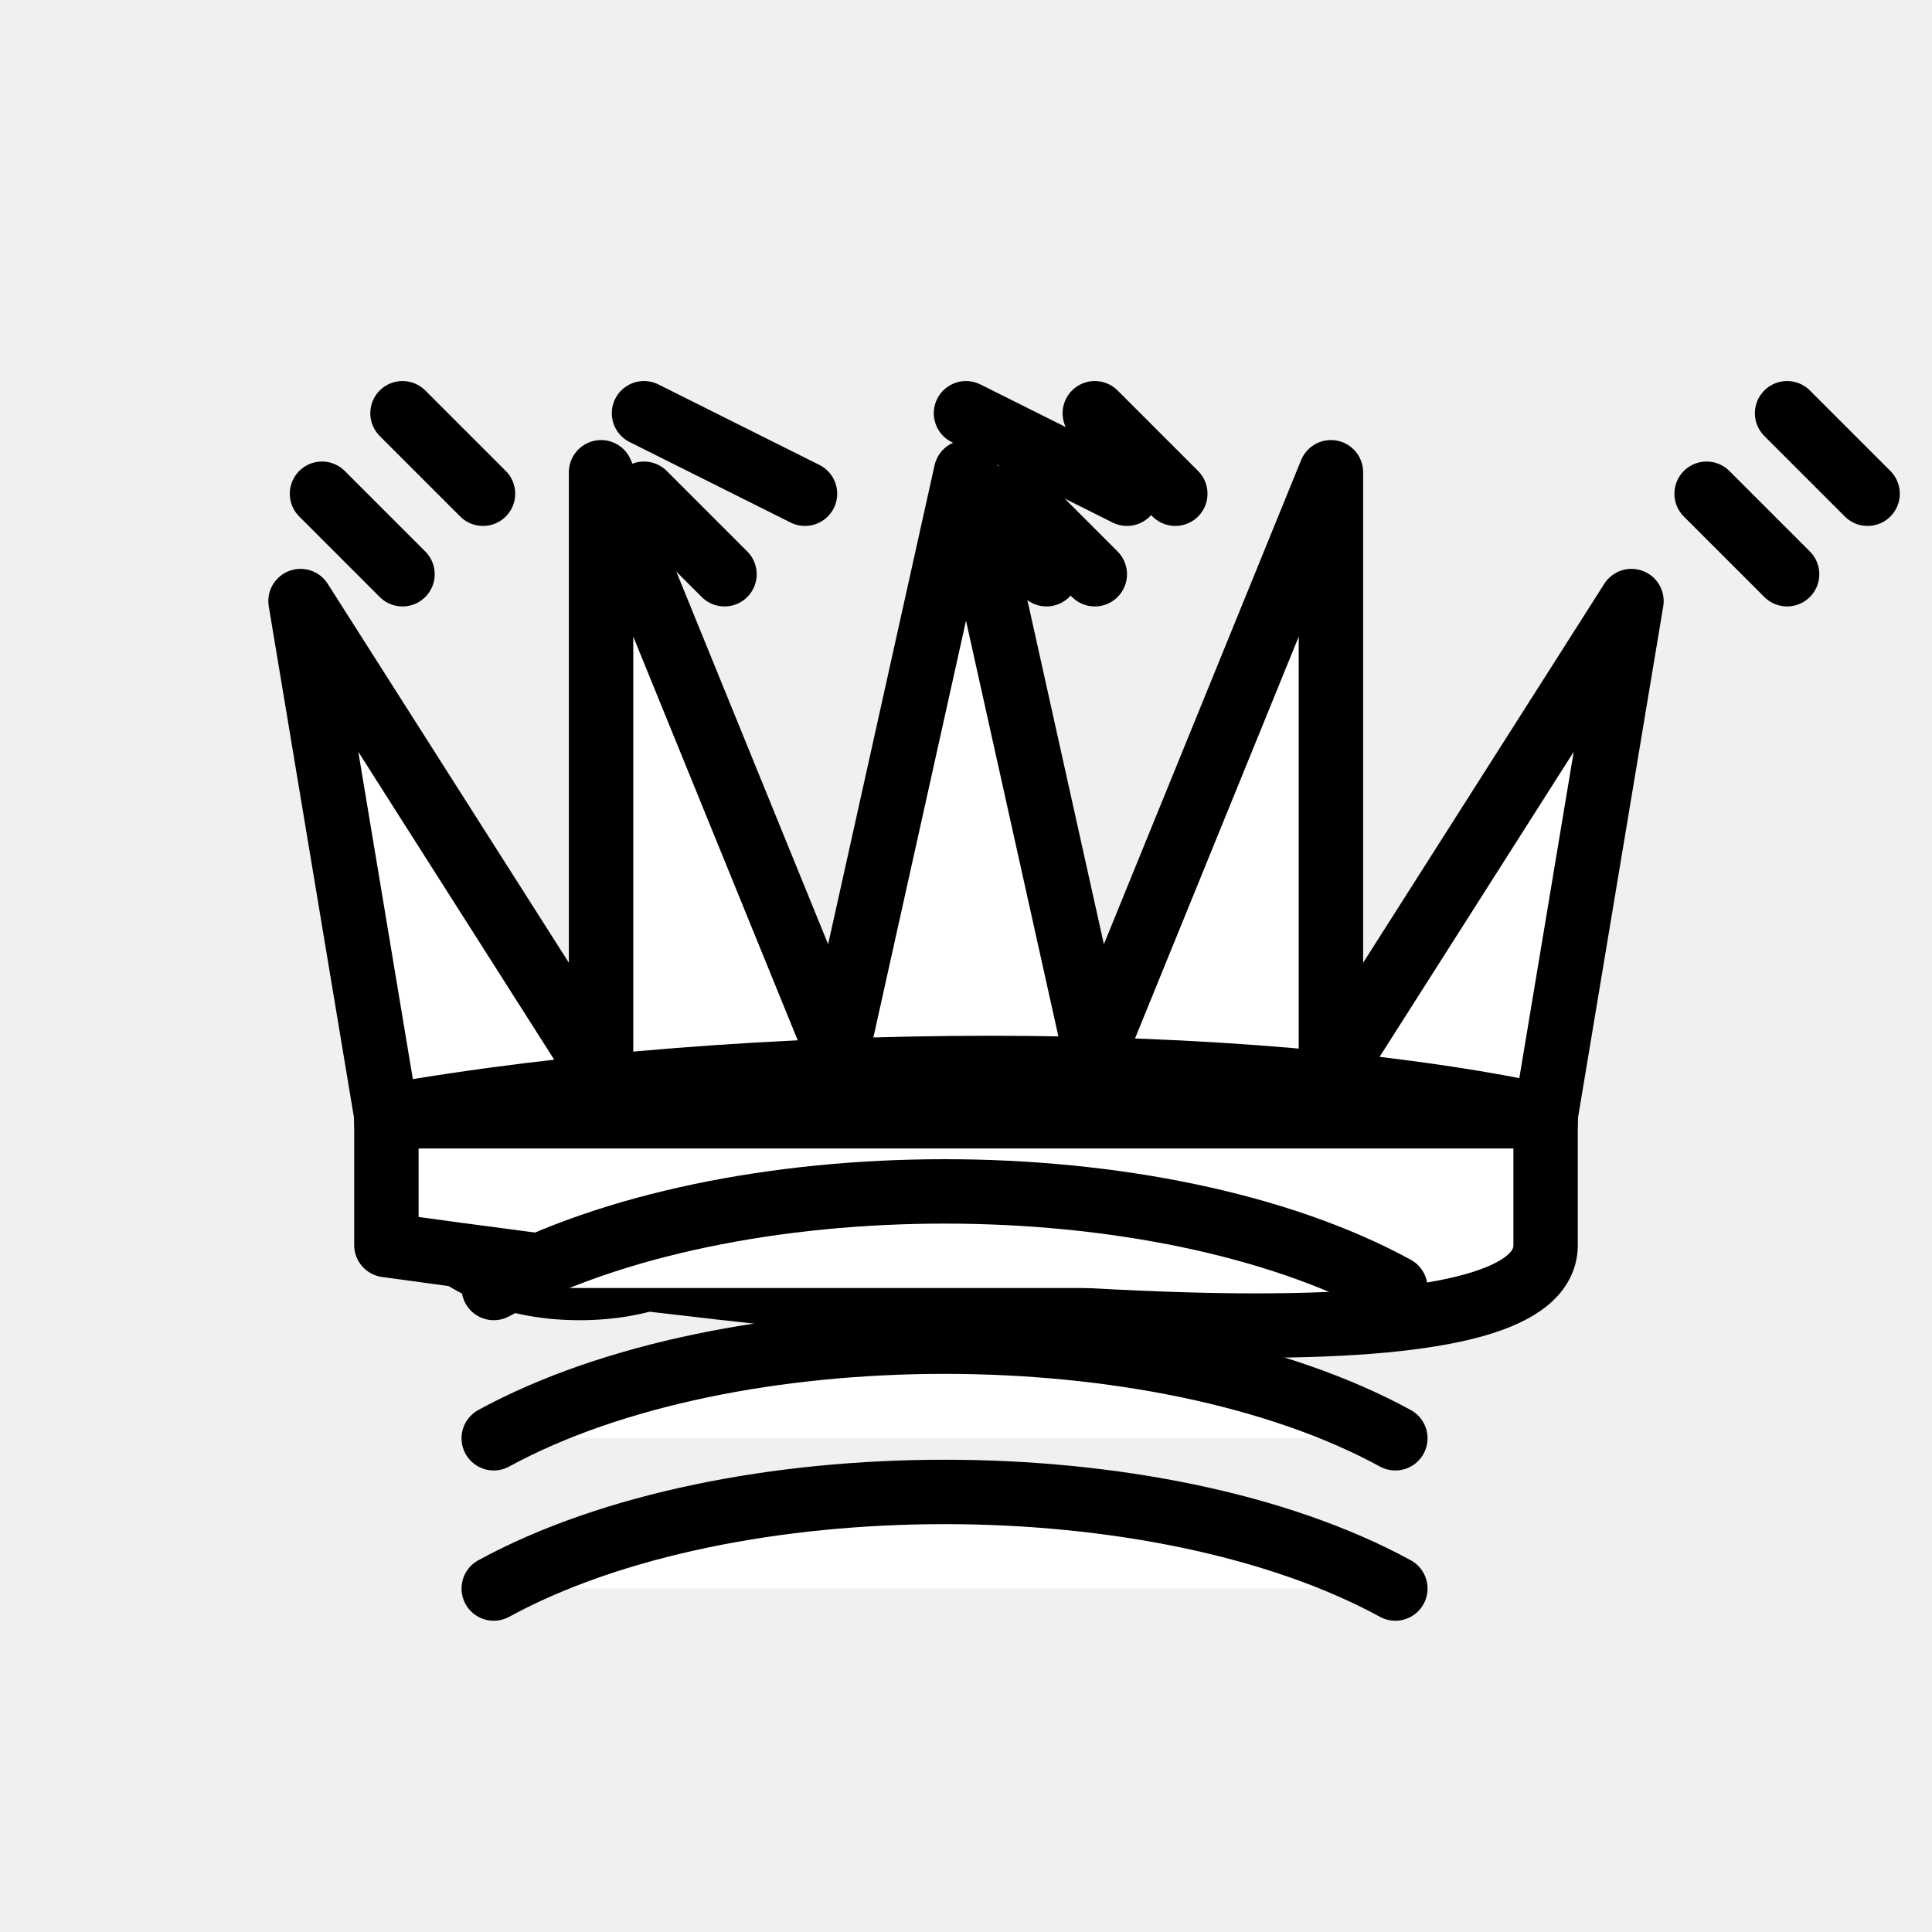
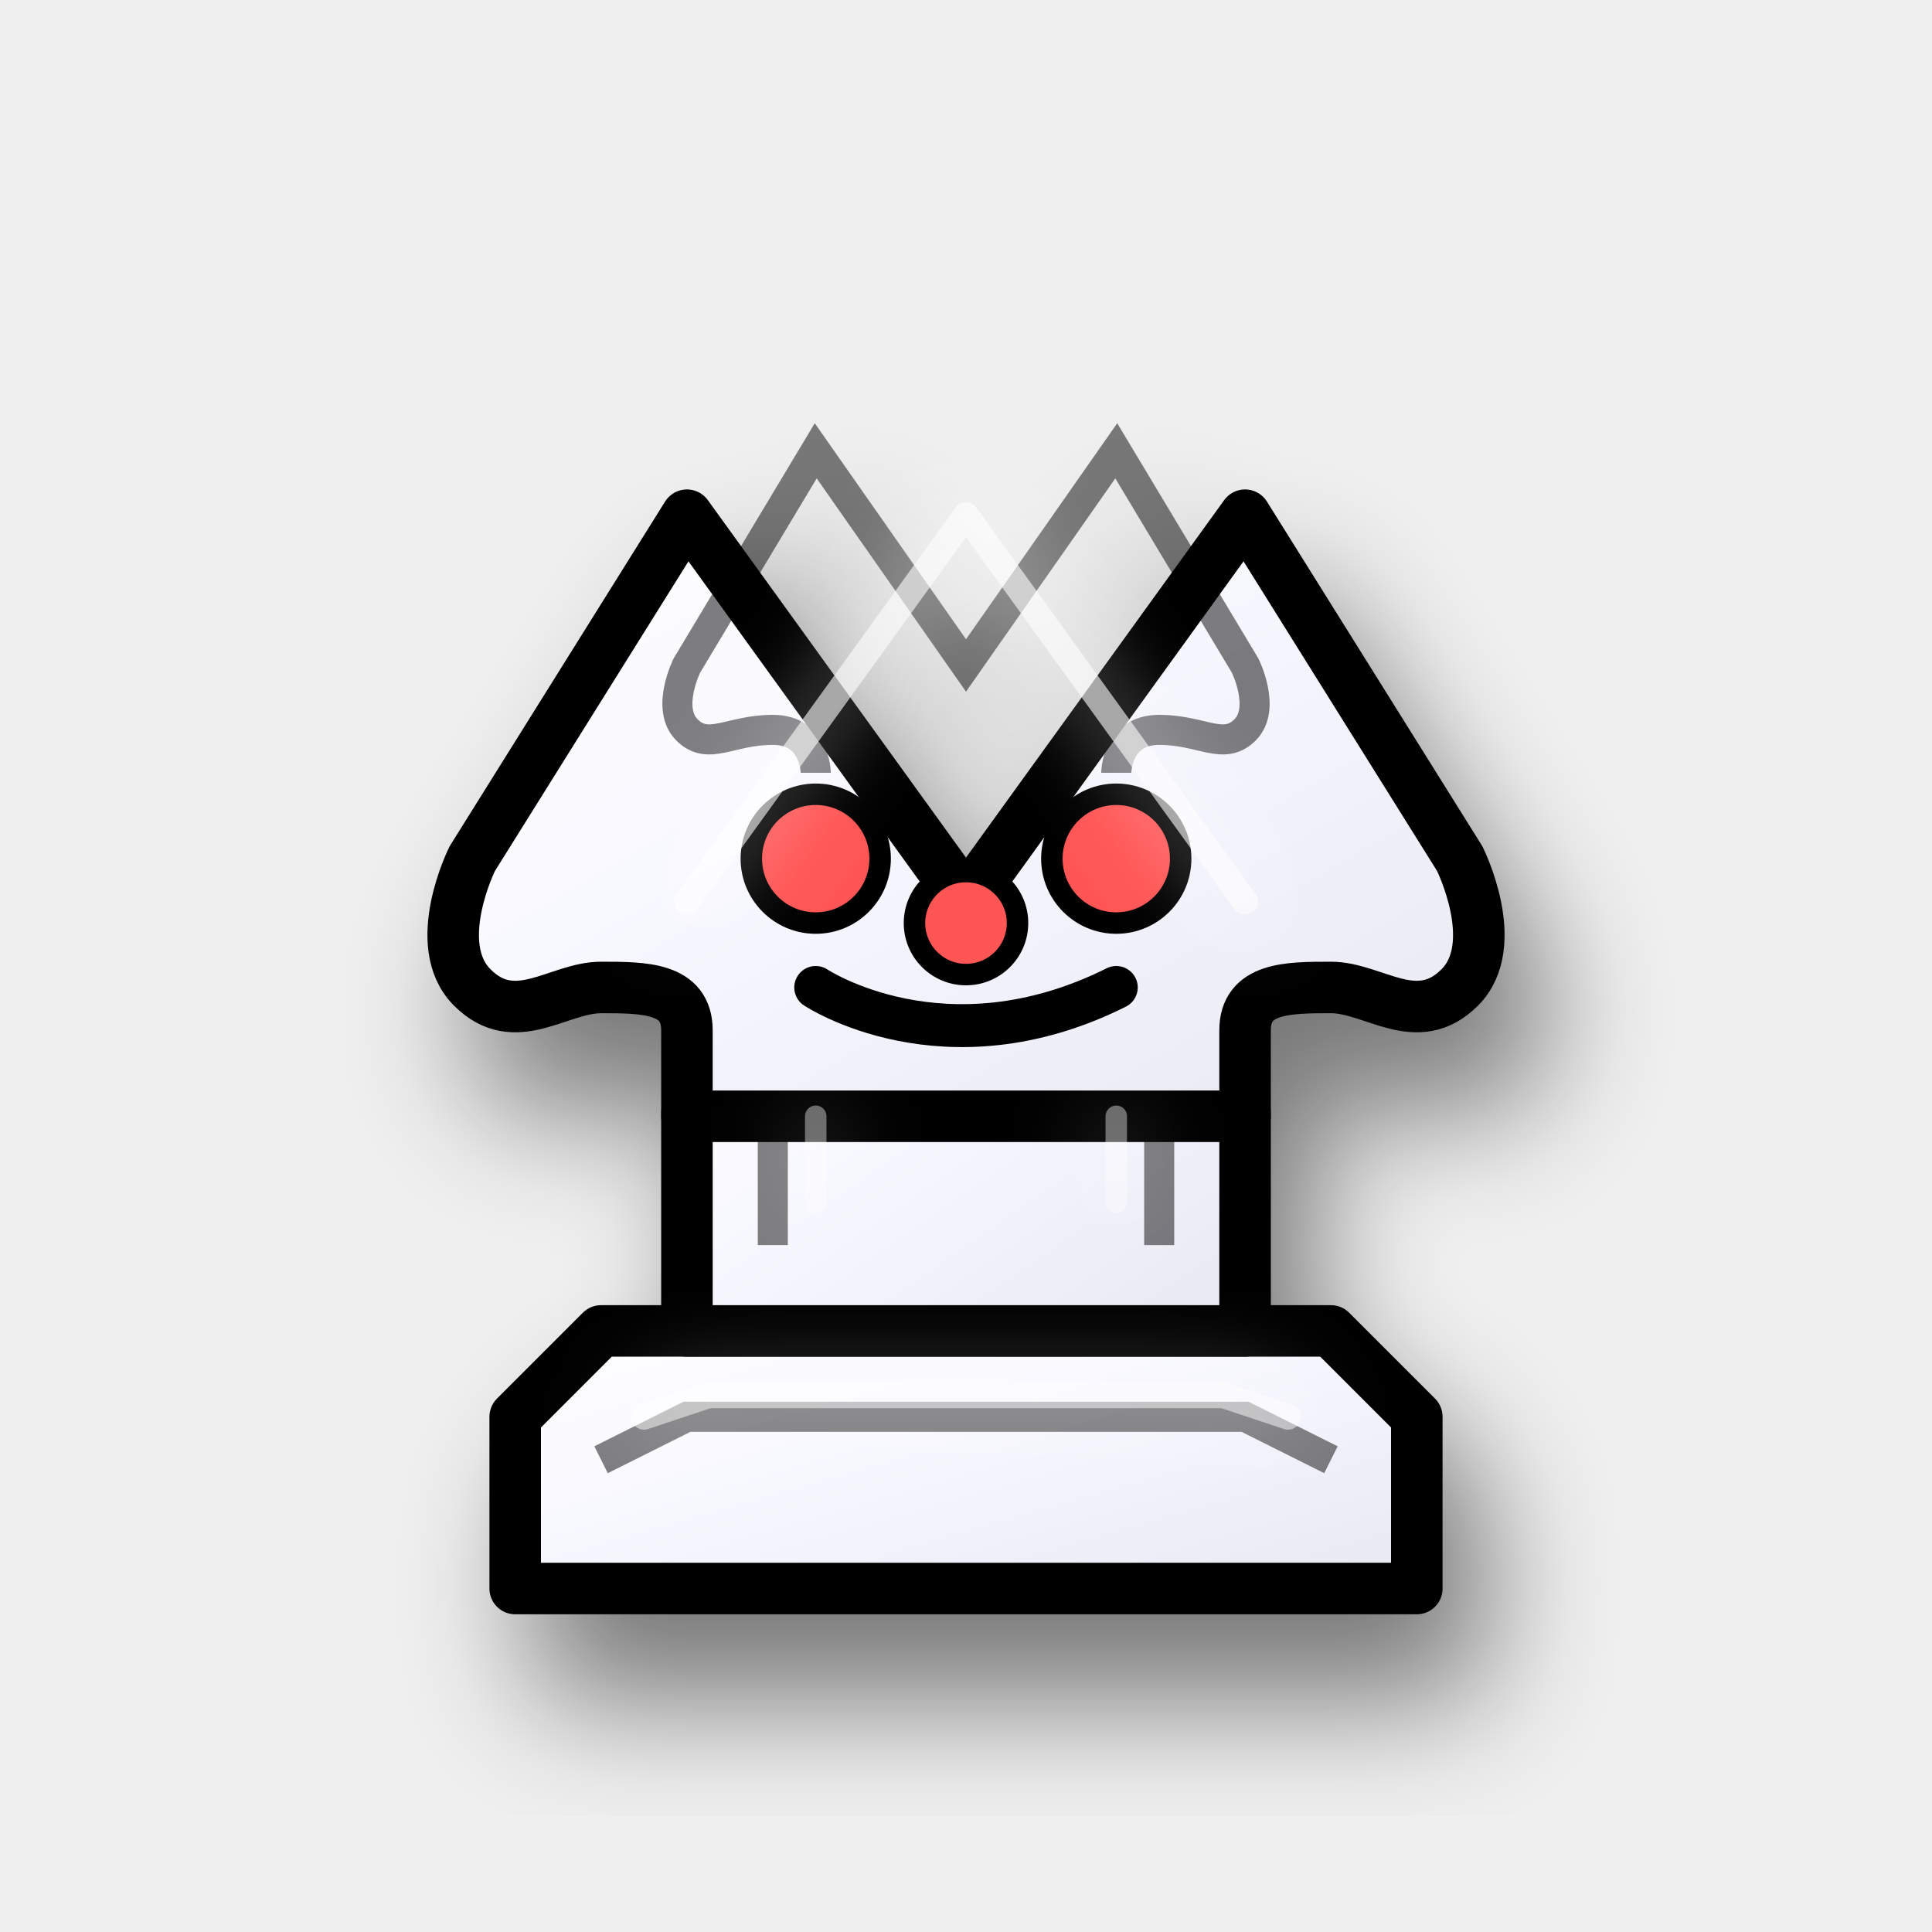
<svg xmlns="http://www.w3.org/2000/svg" viewBox="0 0 45 45" width="45" height="45">
-   <g fill="#fff" fill-rule="evenodd" stroke="#000" stroke-width="1.5" stroke-linecap="round" stroke-linejoin="round">
-     <path d="M7.5 11.5l1.875 1.875m1.875-1.875L9.375 9.625m14.25 1.875l1.875 1.875m1.875-1.875l-1.875-1.875m14.25 1.875l1.875 1.875m1.875-1.875l-1.875-1.875M22.5 11.5l1.875 1.875m1.875-1.875L22.5 9.625m-7.5 1.875l1.875 1.875m1.875-1.875L15 9.625" />
-     <path d="M9 26c8.5-1.5 20-1.5 27 0l2-12-7 11V11l-5.5 13.5-3-13.5-3 13.5L14 11v14l-7-11 2 12z" />
-     <path d="M9 26c0 2 1.5 4 4.5 4 3 0 4.5-2 4.5-4 0 2 1.5 4 4.5 4 3 0 4.5-2 4.5-4 0 2 1.5 4 4.5 4 3 0 4.5-2 4.5-4" />
-     <path d="M9 26h27v3c0 2.5-9 2.5-27 0v-3z" />
-     <path d="M11.5 30c5.5-3 15.5-3 21 0m-21 3.5c5.5-3 15.5-3 21 0m-21 3.5c5.5-3 15.5-3 21 0" />
+   <defs>
+     <linearGradient id="whiteTribalGradient" x1="0%" y1="0%" x2="100%" y2="100%">
+       <stop offset="0%" stop-color="#ffffff" />
+       <stop offset="40%" stop-color="#f8f8ff" />
+       <stop offset="70%" stop-color="#f0f0fa" />
+       <stop offset="100%" stop-color="#e8e8f0" />
+     </linearGradient>
+     <linearGradient id="accentGradient" x1="0%" y1="0%" x2="100%" y2="0%">
+       <stop offset="0%" stop-color="#d0d0e0" />
+       <stop offset="50%" stop-color="#f0f0ff" />
+       <stop offset="100%" stop-color="#d0d0e0" />
+     </linearGradient>
+     <filter id="tribalShadow" x="-20%" y="-20%" width="140%" height="140%">
+       <feGaussianBlur in="SourceAlpha" stdDeviation="1.5" />
+       <feOffset dx="1" dy="2" result="offsetblur" />
+       <feComponentTransfer>
+         <feFuncA type="linear" slope="0.5" />
+       </feComponentTransfer>
+       <feMerge>
+         <feMergeNode />
+         <feMergeNode in="SourceGraphic" />
+       </feMerge>
+     </filter>
+     <filter id="tribalGlow" x="-20%" y="-20%" width="140%" height="140%">
+       <feGaussianBlur stdDeviation="1" result="blur" />
+       <feComposite operator="over" in="SourceGraphic" />
+     </filter>
+   </defs>
+   <g filter="url(#tribalShadow)">
+     <path d="M12 37h21v-4l-2,-2h-17l-2,2z" fill="url(#whiteTribalGradient)" stroke="#000" stroke-width="1.2" stroke-linejoin="round" />
+     <path d="M14 34l2,-1h13l2,1" fill="none" stroke="#000" stroke-width="0.7" stroke-opacity="0.5" />
+     <path d="M16 31c0,0 0,-5 0,-5c0,-2 3,-4 6.5,-4c3.5,0 6.5,2 6.5,4c0,0 0,5 0,5z" fill="url(#whiteTribalGradient)" stroke="#000" stroke-width="1.2" stroke-linejoin="round" />
+     <path d="M18 29c0,-3 0,-3 0,-3c0,0 2,-2 4.5,-2c2.5,0 4.5,2 4.5,2c0,0 0,0 0,3" fill="none" stroke="#000" stroke-width="0.7" stroke-opacity="0.5" />
+     <path d="M16 26c0,0 0,-2 0,-2              c0,-1 -1,-1 -2,-1              c-1,0 -2,1 -3,0              c-1,-1 0,-3 0,-3              l5,-8              l6.5,9              l6.5,-9              l5,8              c0,0 1,2 0,3              c-1,1 -2,0 -3,0              c-1,0 -2,0 -2,1              c0,0 0,2 0,2              h-13z" fill="url(#whiteTribalGradient)" stroke="#000" stroke-width="1.2" stroke-linejoin="round" />
+     <circle cx="19" cy="20" r="1.5" fill="#FF5555" stroke="#000" stroke-width="0.5" />
+     <circle cx="26" cy="20" r="1.5" fill="#FF5555" stroke="#000" stroke-width="0.5" />
+     <path d="M19 23c0,0 3,2 7,0" fill="none" stroke="#000" stroke-width="1" stroke-linecap="round" />
+     <circle cx="22.5" cy="21.5" r="1.2" fill="#FF5555" stroke="#000" stroke-width="0.5" />
+     <path d="M19 18c0,0 0,-1 -1,-1              c-1,0 -1.5,0.5 -2,0              c-0.5,-0.5 0,-1.5 0,-1.5              l3,-5              l3.5,5              l3.5,-5              l3,5              c0,0 0.5,1 0,1.5              c-0.5,0.5 -1,0 -2,0              c-1,0 -1,1 -1,1" fill="none" stroke="#000" stroke-width="0.7" stroke-opacity="0.5" />
+   </g>
+   <g filter="url(#tribalGlow)">
+     <path d="M15 33l1.5,-0.5h12l1.5,0.5" stroke="white" stroke-width="0.6" stroke-opacity="0.5" stroke-linecap="round" fill="none" />
+     <path d="M19 28c0,-2 0,-2 0,-2 M26 28c0,-2 0,-2 0,-2" stroke="white" stroke-width="0.5" stroke-opacity="0.4" stroke-linecap="round" fill="none" />
+     <path d="M22.5 12l-6.5 9 M22.5 12l6.5 9" stroke="white" stroke-width="0.6" stroke-opacity="0.6" stroke-linecap="round" fill="none" />
  </g>
</svg>
